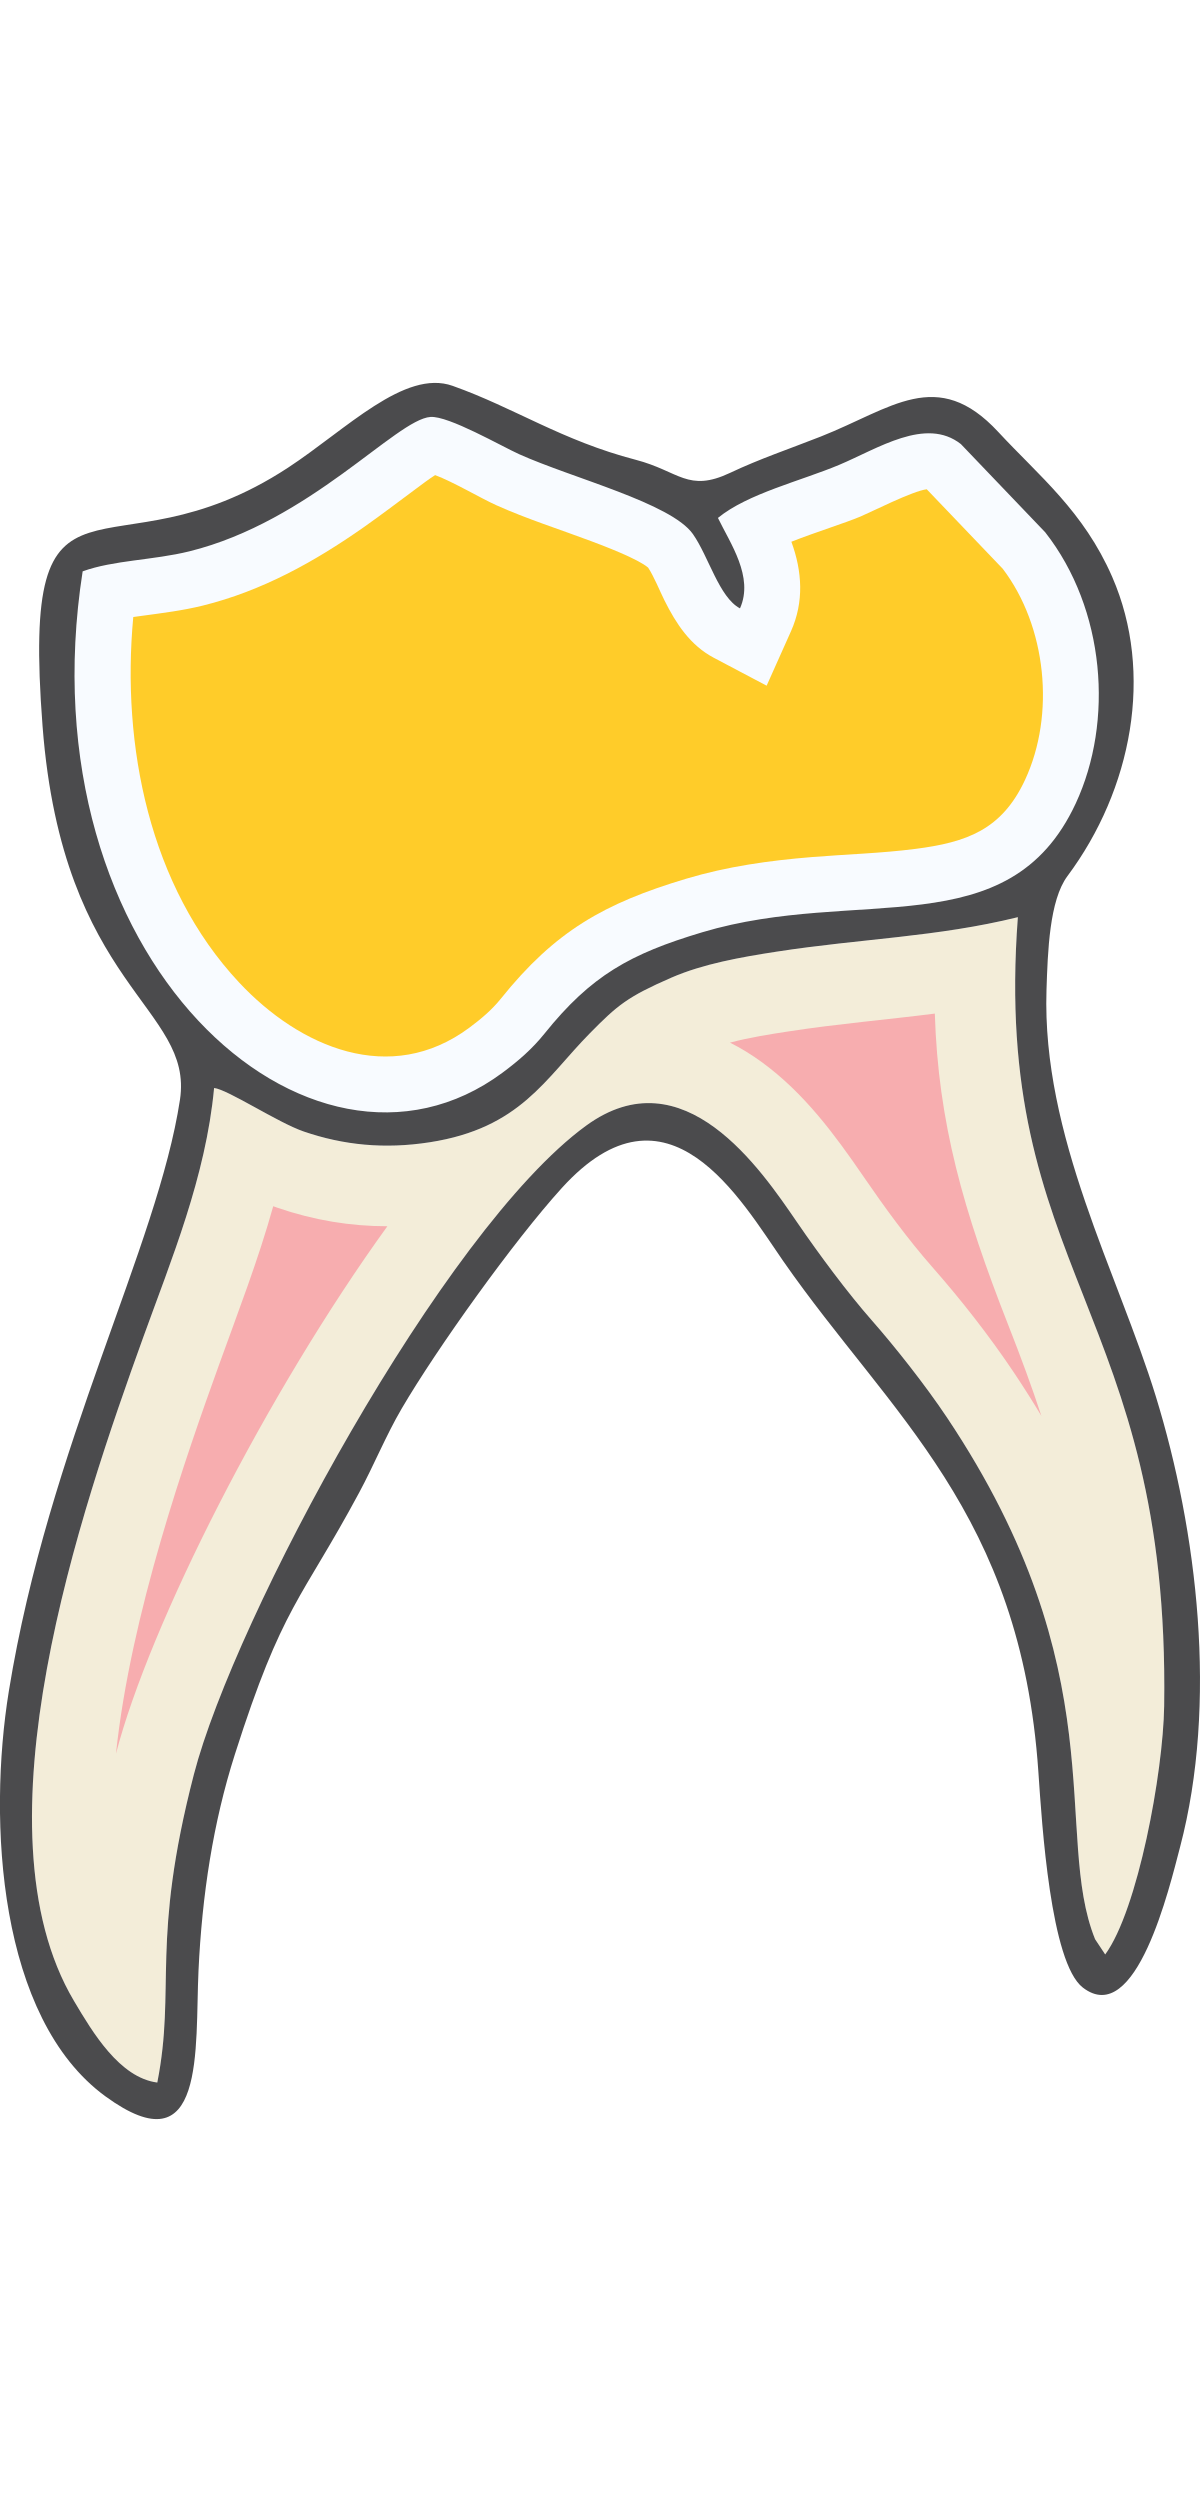
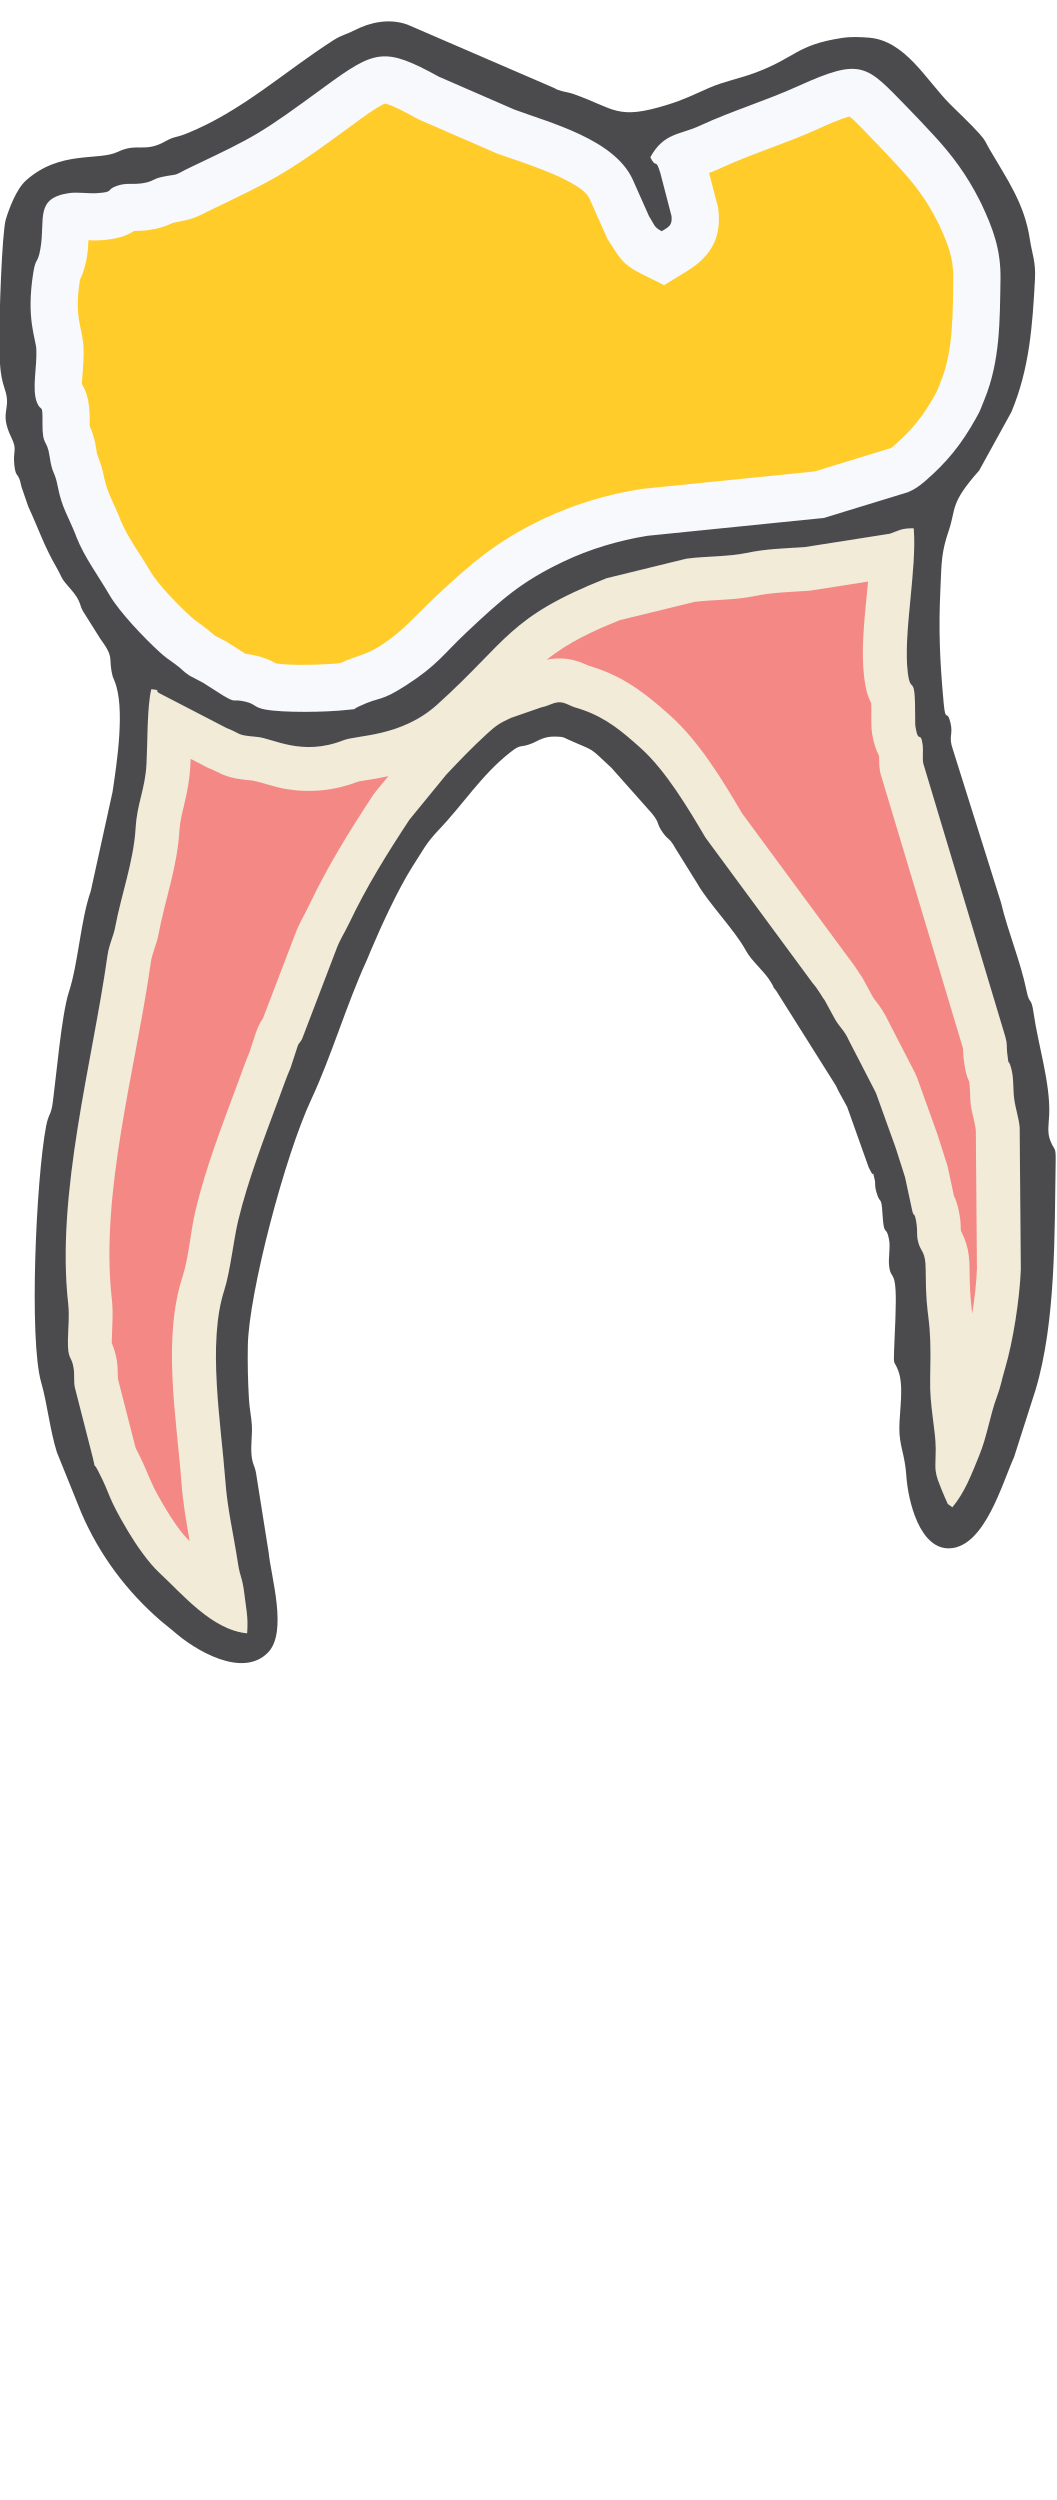
- <svg xmlns="http://www.w3.org/2000/svg" xml:space="preserve" width="985px" height="2052px" version="1.1" style="shape-rendering:geometricPrecision; text-rendering:geometricPrecision; image-rendering:optimizeQuality; fill-rule:evenodd; clip-rule:evenodd" viewBox="0 0 985 2051.79">
+ <svg xmlns="http://www.w3.org/2000/svg" xml:space="preserve" width="867px" height="2052px" version="1.1" style="shape-rendering:geometricPrecision; text-rendering:geometricPrecision; image-rendering:optimizeQuality; fill-rule:evenodd; clip-rule:evenodd" viewBox="0 0 867 2050.9">
  <defs>
    <style type="text/css">
   
    .fil4 {fill:#4B4B4D}
    .fil1 {fill:#FFCC29}
-     .fil3 {fill:#F7ADAF}
-     .fil2 {fill:#F3EDD9}
-     .fil0 {fill:#F8FBFF}
+     .fil3 {fill:#F48884}
+     .fil2 {fill:#F2EBD8}
+     .fil0 {fill:#F8F9FD}
   
  </style>
  </defs>
  <g id="pulpotomy">
-     <path id="crown" class="fil0" d="M607.38 499.25c11.54,-25.82 -8.01,-53.36 -18.09,-74.24 24.24,-19.93 68.17,-30.41 99.38,-43.5 31.78,-13.33 71.24,-39.76 100.02,-17.11l69.2 72.37c49.46,63.14 56.36,155.31 25.07,222.58 -54.99,118.2 -179.01,67.54 -306.62,105.77 -59.12,17.71 -91.11,35.44 -129.43,83.18 -10.05,12.51 -21.32,22.31 -34.45,32.05 -157.37,116.74 -394.08,-93.88 -344.62,-411.49 25.36,-9.2 57.94,-9.11 87.56,-16.42 99.02,-24.47 169.73,-108.27 197.92,-110.31 14.82,-1.07 58.46,24.12 72.79,30.57 43.74,19.69 124.79,40.12 142.65,65.58 12.95,18.47 21.48,51.92 38.62,60.97z" />
-     <g id="_1750973628688">
-       <path class="fil1" d="M649.55 444.55c8.93,24.27 10.48,49.36 -0.29,73.43l-20 44.73 -43.32 -22.89c-19.42,-10.26 -30.98,-27.98 -40.49,-47.02 -3.98,-7.97 -8.53,-19.46 -13.46,-27 -8.52,-7.31 -36.71,-17.94 -46.78,-21.73 -25.84,-9.71 -52.79,-18.22 -77.93,-29.53 -12.81,-5.77 -34.77,-18.89 -50.13,-24.68 -5.37,3.41 -11.51,8.14 -15.27,10.91 -14.46,10.68 -28.66,21.58 -43.38,31.91 -40.52,28.44 -83.69,52.34 -132.09,64.3 -16.61,4.1 -33.3,6.13 -50.21,8.43 -2.2,0.3 -4.48,0.6 -6.81,0.93 -9.82,105.46 13.22,221.16 86.72,299.82 49.99,53.5 124.25,85.38 189.02,37.34 9.58,-7.11 18.5,-14.59 26,-23.92 44.5,-55.44 84.69,-78.23 152.04,-98.41 33.88,-10.15 68.31,-14.96 103.46,-17.81 28.03,-2.28 56.57,-3.08 84.43,-6.65 42.5,-5.44 71.23,-15.73 90.3,-56.71 24.98,-53.7 17.61,-125.96 -18.31,-173.27l-62.38 -65.24c-11.58,1.36 -45.71,18.74 -54.26,22.32 -13.19,5.54 -36.7,12.8 -56.86,20.74z" />
+     <path id="crown" class="fil0" d="M543.17 189.22c5.68,-3.47 8.81,-4.68 8.02,-12.37l-9.16 -35.3c-4.05,-13.42 -3.04,-2.62 -8.25,-13.01 11.06,-20.25 24.35,-18.32 40.48,-25.82 26.53,-12.33 53.74,-20.3 81.17,-32.74 52.25,-23.69 55.6,-16.93 88.94,17.21 7.6,7.77 13.54,14.16 21.39,22.59 15.79,16.97 27.85,33.37 38.29,54.04l1.63 3.26c9.21,19.74 15.93,37.11 15.52,61.51 -0.55,33.16 -0.13,67.17 -13.25,98.96 -4.04,9.8 -2.52,7.42 -7.15,15.68 -11.56,20.65 -23.23,35.35 -41.48,51.12 -5.09,4.4 -9.11,7.05 -14.11,9.1l-68.85 21.11 -144.83 14.66c-23.68,3.78 -47.71,10.98 -69.28,21.29 -34.15,16.3 -50.06,30.42 -79.6,58.25 -18.68,17.61 -23.64,26.65 -49.14,43.09 -22.08,14.24 -20.55,8.78 -38.66,17.33 -7.49,3.53 0.19,1.78 -10.1,2.96 -16.85,1.94 -52.82,2.47 -67.51,-0.41 -9,-1.77 -7.54,-4.44 -15.82,-6.36 -11.6,-2.69 -6.78,1.72 -17.98,-4.85l-15.07 -9.59c-0.46,-0.3 -1.03,-0.72 -1.49,-1l-11.3 -5.92c-5.69,-3.71 -5.83,-5.2 -12.2,-9.74 -5.96,-4.25 -7.48,-5.18 -12.44,-9.68 -11.97,-10.87 -32.81,-32.57 -41.07,-46.75 -9.75,-16.74 -20.28,-30.49 -27.2,-47.7 -0.22,-0.54 -0.41,-1.23 -0.63,-1.78 -6.16,-15.45 -11.28,-22.29 -14.59,-39.42 -2.63,-13.65 -4.48,-9.46 -6.73,-24.94 -2.19,-14.99 -6.04,-7.25 -5.85,-27.94 0.16,-16.95 -1.05,-7.51 -4.6,-16.42 -4.23,-10.59 0.25,-29.61 -0.44,-43.49 -0.45,-9.06 -8.48,-25.05 -2.56,-62.6 2.11,-13.4 3.7,-7.08 5.91,-19.99 4.17,-24.36 -4.94,-41.49 23.76,-45.64 6.42,-0.93 15.88,0.52 22.6,0.09 14.81,-0.95 6.79,-2.55 16.27,-5.95 7.87,-2.82 12.57,-0.94 20.84,-2.16 9.55,-1.4 8.08,-3.5 16.59,-5.27 13.14,-2.74 8.13,-0.02 19.58,-6.14l5.11 -2.47c51.64,-24.59 55.21,-26.29 108.12,-65.03 41.99,-30.75 49.28,-33.24 94.25,-8.55l61.8 26.91c28.98,10.79 82.17,24.36 97.21,57.42l13.43 30.2c4.25,6.51 3.76,8.93 10.43,12.25z" />
+     <g id="_3232239723216">
+       <path class="fil1" d="M67.17 314.57c5.69,9.18 6.57,19.75 6.46,31.85 -0.01,0.83 -0.03,1.75 -0.01,2.66 2.81,6.26 4.38,12.03 5.45,19.34 0.18,1.22 0.37,2.69 0.68,3.92 2.63,6.79 4.35,11.95 5.76,19.27 2.2,11.4 8.25,21.65 12.53,32.41 0.32,0.78 0.6,1.57 0.87,2.36 5.9,14.26 16.66,28.6 24.44,41.95 6.63,11.37 23.69,28.52 33.65,37.57 2.96,2.69 5.6,4.47 8.89,6.82 3.76,2.68 6.66,5.32 10.06,8.21l10.09 5.28 1.13 0.7c0.83,0.51 1.63,1.04 2.43,1.59l11.9 7.57c2.86,0.34 5.7,0.85 8.68,1.54 6.35,1.48 11.26,3.45 16.53,6.43 13.04,1.94 39.46,1.08 52.35,-0.26 13.58,-6.29 20.72,-6.29 33.45,-14.5 18.84,-12.15 27.63,-23.71 43.56,-38.72 30.16,-28.42 51.65,-46.96 89.48,-65.03 25.04,-11.95 52.48,-20.21 79.87,-24.58l1.1 -0.18 142.13 -14.39 62.62 -19.19c0.97,-0.61 2.01,-1.56 2.71,-2.16 14.46,-12.5 23.69,-24.09 33.01,-40.73 0.66,-1.18 1.38,-2.41 1.99,-3.63 1.08,-2.61 2.06,-5.28 3.15,-7.91 10.57,-25.62 9.87,-57.51 10.32,-84.82 0.29,-16.88 -4.73,-29.1 -11.69,-44.03l-1.4 -2.81c-8.54,-17.15 -18.96,-30.94 -31.98,-44.92 -6.85,-7.37 -13.7,-14.72 -20.73,-21.92 -3.89,-3.97 -13.59,-14.75 -19.29,-19.19 -7.17,1.59 -20.97,7.96 -25.93,10.21 -26.52,12.03 -54.56,20.37 -80.83,32.58 -2.84,1.33 -5.69,2.48 -8.57,3.54l7.42 28.58 0.3 2.94c2.37,23.22 -7.52,37.83 -26.34,49.35l-18.31 11.22 -19.22 -9.58c-15.18,-7.57 -17.39,-13.19 -25.59,-25.74l-1.7 -2.61 -14.7 -33.05c-6.93,-15.6 -60.45,-31.31 -75.32,-36.84l-0.98 -0.37 -64.39 -28.04 -1.55 -0.85c-4.48,-2.46 -19.99,-11.07 -25.53,-11.89 -5.83,1.75 -22.61,14.39 -27.17,17.74 -18.7,13.68 -37.77,27.92 -57.71,39.75 -18.09,10.75 -37.5,19.74 -56.43,28.9l-4.45 2.15c-12.32,6.52 -15.91,6.75 -28.45,9.35 -6.62,3.04 -12.1,4.73 -19.61,5.83 -4.44,0.66 -8.2,0.67 -12.21,0.77 -8.21,5.3 -17.34,6.99 -28.07,7.68 -3.17,0.2 -6.31,0.08 -9.41,-0.08 -0.18,4.41 -0.45,8.91 -1.23,13.49 -1.22,7.1 -2.78,12.88 -5.76,19.06 -0.02,0.14 -0.04,0.28 -0.06,0.42 -1.6,10.11 -2.36,20.6 -0.99,30.78 1.09,8.1 3.56,15.6 3.97,23.87 0.39,7.92 -0.26,15.72 -0.87,23.59 -0.14,1.85 -0.4,4.38 -0.5,6.75z" />
    </g>
-     <path id="root" class="fil2" d="M898.84 1591.58c-34.82,-86.2 18.31,-218.92 -121.59,-428.24 -17.87,-26.73 -42.55,-57.94 -61.81,-79.86 -19.68,-22.41 -42.65,-53.28 -61.28,-80.47 -29.56,-43.13 -93.05,-137.65 -173.22,-79.08 -117.53,85.84 -288.65,404.4 -321.79,532.35 -35.64,137.67 -14.69,174.91 -30.04,252.97 -30.97,-4.05 -52.97,-41.03 -68.37,-66.97 -84.19,-141.88 5.94,-403.56 56.69,-544.34 23.02,-63.86 51.49,-131.91 58.3,-205.02 11.4,1.28 52.27,28.43 73.66,35.75 32.51,11.13 66.1,14.59 103.36,8.79 74.42,-11.57 94.75,-52.27 131.45,-89.49 22.58,-22.91 30.6,-29.81 66.88,-45.62 26.04,-11.33 57.05,-16.81 86.29,-21.32 69.89,-10.79 131.39,-11.93 198.09,-28.31 -21.79,290.35 125.01,322 120.09,647.56 -0.83,54.75 -21.66,167.32 -48.4,203.83l-8.31 -12.53z" />
-     <g id="_1750973628784">
-       <path class="fil3" d="M95.19 1439.31c27.64,-106.33 124.1,-296.42 222.77,-432.91 -30.44,0.01 -60.37,-4.96 -90.01,-15.11 -1.24,-0.43 -2.47,-0.87 -3.69,-1.33 -12.22,43.91 -28.68,86.33 -44.57,130.42 -26.86,74.52 -72.48,204.32 -84.5,318.93zm503.96 -583.62c9.02,4.51 17.88,9.94 26.52,16.28 34.39,25.22 59.23,58.83 83.08,93.63 17.29,25.24 36.22,51.22 56.41,74.2 23.77,27.05 47.1,56.83 67.11,86.76 7.88,11.79 15.37,23.61 22.48,35.5 -7.72,-23.58 -16.76,-48.07 -27.17,-74.56 -36.96,-94.07 -57.5,-166.17 -60.28,-255.65 -39.76,5.06 -79.56,8.37 -119.83,14.59 -15.1,2.32 -32.34,4.98 -48.32,9.25z" />
+     <path id="root" class="fil2" d="M781.69 1236.62c-5.86,-4.72 -2.07,0.18 -6.19,-8.24 -1.26,-2.6 -3.31,-8.08 -4.17,-10.19 -5.01,-12.4 -3.26,-14.45 -3.27,-29.2 0,-15.94 -5.11,-35.47 -4.58,-57.39 1.43,-59.23 -3.56,-42.47 -3.67,-90.01 -0.04,-16.16 -4.27,-13.93 -6.42,-23.74 -1.1,-4.97 -0.3,-8.63 -1.03,-13.56 -1.91,-12.86 -2.15,-3.24 -4.09,-13.46l-5.37 -25c-2.49,-7.48 -4.77,-15.51 -7.59,-23.87l-16.01 -44.56c-0.24,-0.55 -0.5,-1.21 -0.76,-1.75l-21.66 -42.04c-4.07,-9.14 -8.41,-11.47 -12.25,-18.98l-7.64 -14.05c-3.18,-4.46 -0.15,-0.12 -3.83,-5.81 -4.33,-6.69 -2.31,-3.41 -6.21,-8.52l-87.88 -119.27c-13.92,-23.67 -32.64,-55.11 -53.1,-73.46 -15.28,-13.7 -27.84,-24.32 -47.04,-31.22 -7.37,-2.65 -5.46,-1.23 -13.09,-4.75 -9.33,-4.3 -12.63,0.75 -21.73,2.55l-24.8 8.62c-9.18,4.27 -11.83,5.87 -19.85,13.25 -13.06,12.01 -21.5,21 -33.2,33.32l-30.17 36.9c-18.57,28.21 -35.05,54.64 -49.4,84.82 -4.1,8.62 -7.73,13.5 -10.81,22.07l-27.95 73.15c-3.1,5.55 -2.33,1.36 -5,10.09l-4.56 13.89c-3.47,7.99 -6.37,16.47 -9.41,24.66 -11.34,30.6 -25.45,67 -33.48,100.5 -3.83,16 -6.59,42.24 -11.38,57 -14.11,43.48 -2.65,109.74 0.8,155.97 1.86,24.85 6.43,42.23 10.44,68.54 1.73,11.35 3.65,10.96 5.35,25.88 1.3,11.52 3.14,17.09 2.15,31.31 -28.83,-2.7 -52.97,-32.04 -72.37,-50.01 -8.63,-8.01 -18.87,-22.83 -25.16,-33.39 -18.23,-30.6 -13.47,-28.13 -24.95,-50.25 -4.61,-8.87 -1.15,2.22 -4.07,-10.1l-14.85 -58.06c-1.08,-5.96 -0.12,-10.4 -1.03,-16.04 -1.67,-10.33 -4.98,-6.21 -4.65,-23.04 0.19,-10.01 1.35,-19.69 0.22,-29.71 -10.14,-90.25 19.97,-198.45 32.22,-285.53 1.39,-9.86 4.8,-15.27 6.34,-23.46 5.13,-27.23 15.21,-54.16 16.82,-81.74 1.18,-20.11 7.78,-31.34 8.91,-52.45 0.88,-16.35 0.38,-46.71 3.94,-61.16 9.26,1.19 1.88,0.46 6.42,3.24l55.23 28.61c13.83,5.48 7.33,5.73 25.22,7.34 13.02,1.16 36.71,16.21 70.73,2.77 11.23,-4.44 47.46,-2.59 77.08,-29.31 58.61,-52.88 57.84,-71.51 138.91,-103.7l65.64 -16.07c16.19,-2.12 34.01,-1.53 48.74,-4.59 17.34,-3.61 29.47,-3.58 48.91,-5l69.3 -10.88c7.68,-2.65 9.27,-4.55 19.6,-4.44 2.74,33.7 -8.82,86.65 -4.89,118.39 2.48,20.05 6.17,-2.9 6.07,37.49 -0.01,2.35 -0.1,5.02 0.28,7.3 2.43,14.62 4.33,1.84 5.93,15.24 0.56,4.64 -0.43,9.29 0.4,14.46l67.42 224.55c1.8,6.62 0.8,7.23 1.49,13.2 1.49,12.85 0.69,3.61 3.07,11.75 2.58,8.79 1.49,16.59 2.68,25.85 1.04,8.09 3.8,15.65 4.5,23.52l0.94 116.65c-1,24.84 -6.41,58.91 -12.81,80.7 -3.31,11.24 -3.34,14.33 -6.94,24.05 -5.74,15.52 -7.79,31.7 -14.47,48.05 -6.08,14.89 -11.67,29.99 -21.97,42.32z" />
+     <g id="_3232239720768">
+       <path class="fil3" d="M155.7 1264.35c-2.77,-15.63 -5.49,-31.13 -6.71,-47.32 -4,-53.52 -15.94,-118 0.87,-169.78 5.23,-16.14 6.49,-37.12 10.61,-54.28 8.54,-35.65 22.01,-70.3 34.73,-104.62 3.09,-8.33 5.99,-16.68 9.44,-24.86l3.97 -12.08c1.88,-6.11 3.71,-11.04 7.2,-16.01l26.33 -68.9c3.43,-9.38 7.88,-16.22 12.03,-24.95 14.89,-31.33 32.8,-60.22 51.84,-89.15l1.03 -1.56 11.71 -14.32c-4.96,1.11 -9.95,2.02 -14.99,2.84 -3.06,0.5 -6.73,0.91 -9.77,1.63 -19.05,7.32 -38.72,9.41 -58.89,6.14 -10.04,-1.63 -18.66,-5.19 -27.86,-7.01 -8.2,-0.74 -16.08,-1.52 -23.81,-4.65 -3.73,-1.51 -7.05,-3.52 -10.82,-5.01l-1.7 -0.67 -14.42 -7.47c-0.07,1.97 -0.16,3.93 -0.27,5.9 -0.62,11.58 -2.67,21.99 -5.4,33.19 -1.58,6.51 -3.12,12.72 -3.51,19.44 -1.79,30.51 -11.85,56.92 -17.39,86.3 -1.37,7.3 -5.15,15.3 -6.06,21.8 -12.24,87 -41.88,189.41 -32.1,276.5 1.36,12.05 0.22,22.54 0,34.42 -0.02,0.62 -0.03,1.3 -0.03,1.98 2.02,4.76 3.33,9.13 4.22,14.63 0.89,5.49 0.51,9.87 0.89,14.9l14.42 56.33 0.06 0.24c0.34,0.62 0.67,1.25 1,1.88 4.28,8.25 7.57,16.04 11.15,24.52 3.48,8.24 8.21,16.23 12.77,23.89 4.46,7.48 12.35,19.51 18.71,25.4 0.24,0.23 0.49,0.46 0.75,0.71zm293.01 -723.38c11.06,-2.38 21.95,-0.84 32.21,3.88 0.72,0.34 1.48,0.7 2.23,1.01 2.7,0.8 5.29,1.59 7.96,2.56 24.04,8.64 40.21,21.54 58.9,38.29 23.87,21.41 42.85,52.72 59.15,80.41l86.6 117.54c2.74,3.58 5.11,6.65 7.63,10.55 0.73,1.12 1.47,2.26 2.17,3.41 0.25,0.34 0.49,0.69 0.74,1.03l1.28 1.79 8.91 16.41 0.22 0.41c0.41,0.82 1.8,2.4 2.37,3.13 4.11,5.28 7.42,10.48 10.21,16.51l21.52 41.76 0.25 0.52c0.47,1.01 0.89,2 1.33,3.03l0.42 0.98 16.51 45.93 0.12 0.35c2.68,7.96 4.97,16.02 7.62,23.98l0.63 1.88 5.3 24.66c2.67,5.41 4,11.37 4.99,18.03 0.56,3.79 0.55,7.02 0.69,10.56 5.48,10.88 7.11,19.07 7.15,31.93 0.03,12.85 0.66,23.78 2.16,36.42 2.04,-12.75 3.39,-25.7 3.89,-37.04l-0.92 -114.04c-0.8,-6.52 -3.33,-14.02 -4.22,-20.93 -0.56,-4.37 -0.39,-13.46 -1.13,-18.42 -2.79,-5.82 -3.83,-12.28 -4.68,-19.63 -0.31,-2.74 -0.42,-5.3 -0.5,-7.99l-67.81 -225.82 -0.38 -2.34c-0.7,-4.39 -0.7,-7.91 -0.67,-11.68 -2.77,-5.32 -4.55,-11.38 -5.63,-17.85 -0.76,-4.57 -0.78,-8.74 -0.77,-13.3 0.01,-3.61 0.13,-8.13 -0.05,-12.24 -3.25,-6.24 -4.8,-13.07 -5.75,-20.74 -2.63,-21.31 -0.16,-44.96 1.9,-66.32 0.39,-4.09 0.84,-8.39 1.28,-12.8l-47.33 7.43 -1.49 0.11c-14.84,1.09 -29.6,1.3 -44.22,4.34 -16.69,3.47 -32.95,2.83 -49.51,4.81l-61.19 14.98c-21.44,8.59 -42.12,18.03 -60.09,32.51z" />
    </g>
-     <path id="outline" class="fil4" d="M907.15 1604.11c26.74,-36.51 47.57,-149.08 48.4,-203.83 4.92,-325.56 -141.88,-357.21 -120.09,-647.56 -66.7,16.38 -128.2,17.52 -198.09,28.31 -29.24,4.51 -60.25,9.99 -86.29,21.32 -36.28,15.81 -44.3,22.71 -66.88,45.62 -36.7,37.22 -57.03,77.92 -131.45,89.49 -37.26,5.8 -70.85,2.34 -103.36,-8.79 -21.39,-7.32 -62.26,-34.47 -73.66,-35.75 -6.81,73.11 -35.28,141.16 -58.3,205.02 -50.75,140.78 -140.88,402.46 -56.69,544.34 15.4,25.94 37.4,62.92 68.37,66.97 15.35,-78.06 -5.6,-115.3 30.04,-252.97 33.14,-127.95 204.26,-446.51 321.79,-532.35 80.17,-58.57 143.66,35.95 173.22,79.08 18.63,27.19 41.6,58.06 61.28,80.47 19.26,21.92 43.94,53.13 61.81,79.86 139.9,209.32 86.77,342.04 121.59,428.24l8.31 12.53zm-299.77 -1104.86c-17.14,-9.05 -25.67,-42.5 -38.62,-60.97 -17.86,-25.46 -98.91,-45.89 -142.65,-65.58 -14.33,-6.45 -57.97,-31.64 -72.79,-30.57 -28.19,2.04 -98.9,85.84 -197.92,110.31 -29.62,7.31 -62.2,7.22 -87.56,16.42 -49.46,317.61 187.25,528.23 344.62,411.49 13.13,-9.74 24.4,-19.54 34.45,-32.05 38.32,-47.74 70.31,-65.47 129.43,-83.18 127.61,-38.23 251.63,12.43 306.62,-105.77 31.29,-67.27 24.39,-159.44 -25.07,-222.58l-69.2 -72.37c-28.78,-22.65 -68.24,3.78 -100.02,17.11 -31.21,13.09 -75.14,23.57 -99.38,43.5 10.08,20.88 29.63,48.42 18.09,74.24zm-235.83 -182.64c51.01,18.15 89.5,44.84 150.22,60.67 35.71,9.31 42.83,27.13 77.58,10.7 24.53,-11.6 48.4,-19.55 74.27,-29.74 58.15,-22.9 95.58,-57.95 145.74,-3.81 33.48,36.14 70.03,65.01 93.6,119.13 34.32,78.85 16.27,174.2 -36.81,245.44 -14.79,19.86 -16.17,61.86 -17.19,93.55 -3.83,119.79 58.46,231.93 89.73,333.49 34.11,110.8 50.99,251.88 19.9,369.94 -8.6,32.68 -36.04,149.08 -79.79,115.32 -26.48,-20.43 -33.56,-133.9 -36.51,-177.17 -14.54,-212.67 -121.36,-292.56 -209.36,-419.06 -34.98,-50.28 -94.62,-156.09 -181.74,-60.12 -39.51,43.53 -102.76,131.99 -131.45,181.05 -13.02,22.27 -22.53,45.95 -35.04,69.22 -47.62,88.59 -62.74,91.79 -101.94,214.74 -17.85,55.99 -26.91,115.28 -29.83,177.48 -2.98,63.55 6.39,163.52 -76.36,103.16 -87.85,-64.09 -96.7,-225.7 -79.28,-332.83 32.78,-201.62 122.15,-364.82 140.42,-485.18 11.56,-76.18 -96.33,-91.68 -112.78,-306.7 -18.19,-237.84 52.76,-114.5 201.61,-212.21 47.59,-31.24 95.64,-81.08 135.01,-67.07z" />
+     <path id="outline" class="fil4" d="M781.69 1236.62c10.3,-12.33 15.89,-27.43 21.97,-42.32 6.68,-16.35 8.73,-32.53 14.47,-48.05 3.6,-9.72 3.63,-12.81 6.94,-24.05 6.4,-21.79 11.81,-55.86 12.81,-80.7l-0.94 -116.65c-0.7,-7.87 -3.46,-15.43 -4.5,-23.52 -1.19,-9.26 -0.1,-17.06 -2.68,-25.85 -2.38,-8.14 -1.58,1.1 -3.07,-11.75 -0.69,-5.97 0.31,-6.58 -1.49,-13.2l-67.42 -224.55c-0.83,-5.17 0.16,-9.82 -0.4,-14.46 -1.6,-13.4 -3.5,-0.62 -5.93,-15.24 -0.38,-2.28 -0.29,-4.95 -0.28,-7.3 0.1,-40.39 -3.59,-17.44 -6.07,-37.49 -3.93,-31.74 7.63,-84.69 4.89,-118.39 -10.33,-0.11 -11.92,1.79 -19.6,4.44l-69.3 10.88c-19.44,1.42 -31.57,1.39 -48.91,5 -14.73,3.06 -32.55,2.47 -48.74,4.59l-65.64 16.07c-81.07,32.19 -80.3,50.82 -138.91,103.7 -29.62,26.72 -65.85,24.87 -77.08,29.31 -34.02,13.44 -57.71,-1.61 -70.73,-2.77 -17.89,-1.61 -11.39,-1.86 -25.22,-7.34l-55.23 -28.61c-4.54,-2.78 2.84,-2.05 -6.42,-3.24 -3.56,14.45 -3.06,44.81 -3.94,61.16 -1.13,21.11 -7.73,32.34 -8.91,52.45 -1.61,27.58 -11.69,54.51 -16.82,81.74 -1.54,8.19 -4.95,13.6 -6.34,23.46 -12.25,87.08 -42.36,195.28 -32.22,285.53 1.13,10.02 -0.03,19.7 -0.22,29.71 -0.33,16.83 2.98,12.71 4.65,23.04 0.91,5.64 -0.05,10.08 1.03,16.04l14.85 58.06c2.92,12.32 -0.54,1.23 4.07,10.1 11.48,22.12 6.72,19.65 24.95,50.25 6.29,10.56 16.53,25.38 25.16,33.39 19.4,17.97 43.54,47.31 72.37,50.01 0.99,-14.22 -0.85,-19.79 -2.15,-31.31 -1.7,-14.92 -3.62,-14.53 -5.35,-25.88 -4.01,-26.31 -8.58,-43.69 -10.44,-68.54 -3.45,-46.23 -14.91,-112.49 -0.8,-155.97 4.79,-14.76 7.55,-41 11.38,-57 8.03,-33.5 22.14,-69.9 33.48,-100.5 3.04,-8.19 5.94,-16.67 9.41,-24.66l4.56 -13.89c2.67,-8.73 1.9,-4.54 5,-10.09l27.95 -73.15c3.08,-8.57 6.71,-13.45 10.81,-22.07 14.35,-30.18 30.83,-56.61 49.4,-84.82l30.17 -36.9c11.7,-12.32 20.14,-21.31 33.2,-33.32 8.02,-7.38 10.67,-8.98 19.85,-13.25l24.8 -8.62c9.1,-1.8 12.4,-6.85 21.73,-2.55 7.63,3.52 5.72,2.1 13.09,4.75 19.2,6.9 31.76,17.52 47.04,31.22 20.46,18.35 39.18,49.79 53.1,73.46l87.88 119.27c3.9,5.11 1.88,1.83 6.21,8.52 3.68,5.69 0.65,1.35 3.83,5.81l7.64 14.05c3.84,7.51 8.18,9.84 12.25,18.98l21.66 42.04c0.26,0.54 0.52,1.2 0.76,1.75l16.01 44.56c2.82,8.36 5.1,16.39 7.59,23.87l5.37 25c1.94,10.22 2.18,0.6 4.09,13.46 0.73,4.93 -0.07,8.59 1.03,13.56 2.15,9.81 6.38,7.58 6.42,23.74 0.11,47.54 5.1,30.78 3.67,90.01 -0.53,21.92 4.58,41.45 4.58,57.39 0.01,14.75 -1.74,16.8 3.27,29.2 0.86,2.11 2.91,7.59 4.17,10.19 4.12,8.42 0.33,3.52 6.19,8.24zm-238.52 -1047.4c-6.67,-3.32 -6.18,-5.74 -10.43,-12.25l-13.43 -30.2c-15.04,-33.06 -68.23,-46.63 -97.21,-57.42l-61.8 -26.91c-44.97,-24.69 -52.26,-22.2 -94.25,8.55 -52.91,38.74 -56.48,40.44 -108.12,65.03l-5.11 2.47c-11.45,6.12 -6.44,3.4 -19.58,6.14 -8.51,1.77 -7.04,3.87 -16.59,5.27 -8.27,1.22 -12.97,-0.66 -20.84,2.16 -9.48,3.4 -1.46,5 -16.27,5.95 -6.72,0.43 -16.18,-1.02 -22.6,-0.09 -28.7,4.15 -19.59,21.28 -23.76,45.64 -2.21,12.91 -3.8,6.59 -5.91,19.99 -5.92,37.55 2.11,53.54 2.56,62.6 0.69,13.88 -3.79,32.9 0.44,43.49 3.55,8.91 4.76,-0.53 4.6,16.42 -0.19,20.69 3.66,12.95 5.85,27.94 2.25,15.48 4.1,11.29 6.73,24.94 3.31,17.13 8.43,23.97 14.59,39.42 0.22,0.55 0.41,1.24 0.63,1.78 6.92,17.21 17.45,30.96 27.2,47.7 8.26,14.18 29.1,35.88 41.07,46.75 4.96,4.5 6.48,5.43 12.44,9.68 6.37,4.54 6.51,6.03 12.2,9.74l11.3 5.92c0.46,0.28 1.03,0.7 1.49,1l15.07 9.59c11.2,6.57 6.38,2.16 17.98,4.85 8.28,1.92 6.82,4.59 15.82,6.36 14.69,2.88 50.66,2.35 67.51,0.41 10.29,-1.18 2.61,0.57 10.1,-2.96 18.11,-8.55 16.58,-3.09 38.66,-17.33 25.5,-16.44 30.46,-25.48 49.14,-43.09 29.54,-27.83 45.45,-41.95 79.6,-58.25 21.57,-10.31 45.6,-17.51 69.28,-21.29l144.83 -14.66 68.85 -21.11c5,-2.05 9.02,-4.7 14.11,-9.1 18.25,-15.77 29.92,-30.47 41.48,-51.12 4.63,-8.26 3.11,-5.88 7.15,-15.68 13.12,-31.79 12.7,-65.8 13.25,-98.96 0.41,-24.4 -6.31,-41.77 -15.52,-61.51l-1.63 -3.26c-10.44,-20.67 -22.5,-37.07 -38.29,-54.04 -7.85,-8.43 -13.79,-14.82 -21.39,-22.59 -33.34,-34.14 -36.69,-40.9 -88.94,-17.21 -27.43,12.44 -54.64,20.41 -81.17,32.74 -16.13,7.5 -29.42,5.57 -40.48,25.82 5.21,10.39 4.2,-0.41 8.25,13.01l9.16 35.3c0.79,7.69 -2.34,8.9 -8.02,12.37zm228.79 291.99c-1.77,36.01 -0.44,61.75 2.59,95.2 1.54,17 2.72,4.5 5.55,16.11 2.51,10.34 -1.94,10.93 2.07,22.25l39.41 125.36c6.11,25.54 15.87,47.52 21.13,73.1 2.37,11.53 3.71,3.7 5.73,18.11 3.46,24.77 13.75,57.27 12.76,82.61 -0.32,8.28 -1.85,14.8 0.88,21.71 3.7,9.34 4.63,3.89 4.39,18.18 -0.98,57.19 0.38,130.41 -16.57,186.68l-17.62 55.08c-9.66,21.23 -23.84,72.81 -52.2,74.69 -25.19,1.67 -34.82,-39.11 -36.16,-59.5 -1.14,-17.45 -5.87,-24.9 -5.75,-39.09 0.12,-15.09 4.01,-34.98 -1.1,-47.74 -3.49,-8.74 -3.63,-2.44 -3.16,-17.24 0.27,-8.35 0.73,-16.84 1.05,-25.22 1.65,-43.15 -3.57,-29.57 -5.14,-42.77 -0.85,-7.22 1.2,-14.87 -0.11,-21.92 -2.37,-12.68 -4.12,-0.94 -5.32,-20.34 -1.04,-16.9 -1.77,-7.17 -5.01,-18.45 -1.84,-6.41 -0.45,-6.27 -1.53,-10.74 -2.72,-11.24 0.63,1.73 -3.95,-7.93 -0.25,-0.53 -0.64,-1.11 -0.87,-1.68l-17.66 -49.6c-0.26,-0.5 -3.52,-6.47 -4.23,-7.77 -2.36,-4.3 -2.45,-4.25 -4.13,-7.8 -0.24,-0.5 -0.51,-1.15 -0.74,-1.67l-48.99 -77.86c-5.66,-7.39 0.21,0.34 -4.68,-7.62 -5.65,-9.21 -15.63,-16.89 -20.4,-25.72 -9.01,-16.67 -30.97,-39.15 -39.86,-54.97l-17.8 -28.61c-5.29,-9.63 -5.66,-6.31 -10.68,-13.44 -5.27,-7.47 -2.04,-7.35 -8.86,-15.6l-33.2 -37.4c-19.63,-18.26 -12.38,-12.77 -35.64,-23.24 -4.06,-1.83 -3.34,-2.12 -10.02,-2.33 -9.93,-0.32 -14.03,3.4 -19.42,5.57 -10.66,4.29 -8.25,-0.24 -17.95,7.4 -23.75,18.71 -38.31,42.37 -59.02,63.99 -4.06,4.24 -8.68,9.91 -11.39,14.19l-10.01 15.85c-11.81,18.67 -25.63,48.81 -33.97,68.59l-3.15 7.56c-17.24,37.66 -28.97,78.73 -45.86,114.92 -21.55,46.13 -51.23,159 -51.95,201.86 -0.26,15.13 0.07,29.23 0.91,43.74 0.46,8.08 2.03,14.91 2.41,21.63 0.45,8.08 -1.06,16.66 -0.28,24.42 0.89,8.91 2.84,7.72 4.17,17.78l9.88 62.21c1.99,20.12 15.76,65.28 -0.51,82.06 -21.06,21.73 -60.53,-2.18 -77.58,-17.43l-10.7 -8.75c-27.65,-23.96 -50.02,-53.74 -64.93,-88.37l-20.13 -49.85c-5.87,-18.99 -7.79,-39.68 -12.84,-57.24 -10.09,-35.04 -4.22,-167.15 4.03,-210.37 2.08,-10.89 3.98,-8.21 5.53,-19.86 2.68,-20.22 7.28,-72.32 13.11,-90.08 7.75,-23.6 9.69,-59.27 17.97,-82.84l17.93 -81.62c3.45,-23.25 10.68,-69.5 1.5,-91.26l-1.33 -3.26c-4.17,-15.82 2.11,-14.39 -10.22,-31.13l-14.08 -22.4c-2.76,-4.96 -1.35,-3.77 -3.58,-8.69 -2.11,-4.64 -5.59,-8.44 -9.25,-12.64 -5.68,-6.51 -4.78,-7.45 -9.22,-15.11 -9.92,-17.13 -14.46,-31.09 -23.03,-49.74l-5.56 -16.12c-2.6,-13.47 -4.56,-5.98 -5.87,-17.98 -1.28,-11.79 2.63,-12.14 -2.29,-22.21 -10.63,-21.78 0.36,-22.81 -5.55,-40.02 -4.8,-13.97 -4.14,-26.48 -4.39,-43.03 -0.22,-14.47 2.07,-85.83 5.26,-96.34 2.5,-8.23 8.47,-24.71 16.6,-31.95 28.09,-25.01 59.34,-15.79 75.23,-23.4 16.35,-7.83 21.88,1.07 39.27,-8.75 7.45,-4.2 8.26,-2.73 16.75,-6.11 45.54,-18.12 81.24,-51.4 121.47,-77.06 6.47,-4.12 10.13,-4.39 17.52,-8.19 11.61,-5.98 27.72,-9.92 42.99,-4.28l120.52 52.07c3.13,1.56 -0.07,0.48 5.47,2.23 3.33,1.05 5.93,1.11 9.99,2.54 34.39,12.11 35.47,21.79 77.08,8.92 13.57,-4.19 21.3,-8.16 34.32,-13.89 12.05,-5.32 25.2,-7.66 38.25,-12.57 33.41,-12.57 33.21,-22.58 70.62,-28.4 7.58,-1.18 15.04,-0.85 22.54,-0.24 29.61,2.41 46.74,34.7 66.19,54.31 8.1,8.16 17.37,16.71 24.29,24.48 5.42,6.09 4.36,5.91 8.57,13.17 13.9,23.94 28.52,44.06 32.89,73.76 1.69,11.46 4.93,18 4.17,32.41 -2.05,38.53 -4.56,73.58 -19.33,109.04l-26.52 48.15c-24.32,27.32 -18.66,30.92 -25,49.51 -5.92,17.37 -5.85,25.75 -6.7,45.99z" />
  </g>
</svg>
